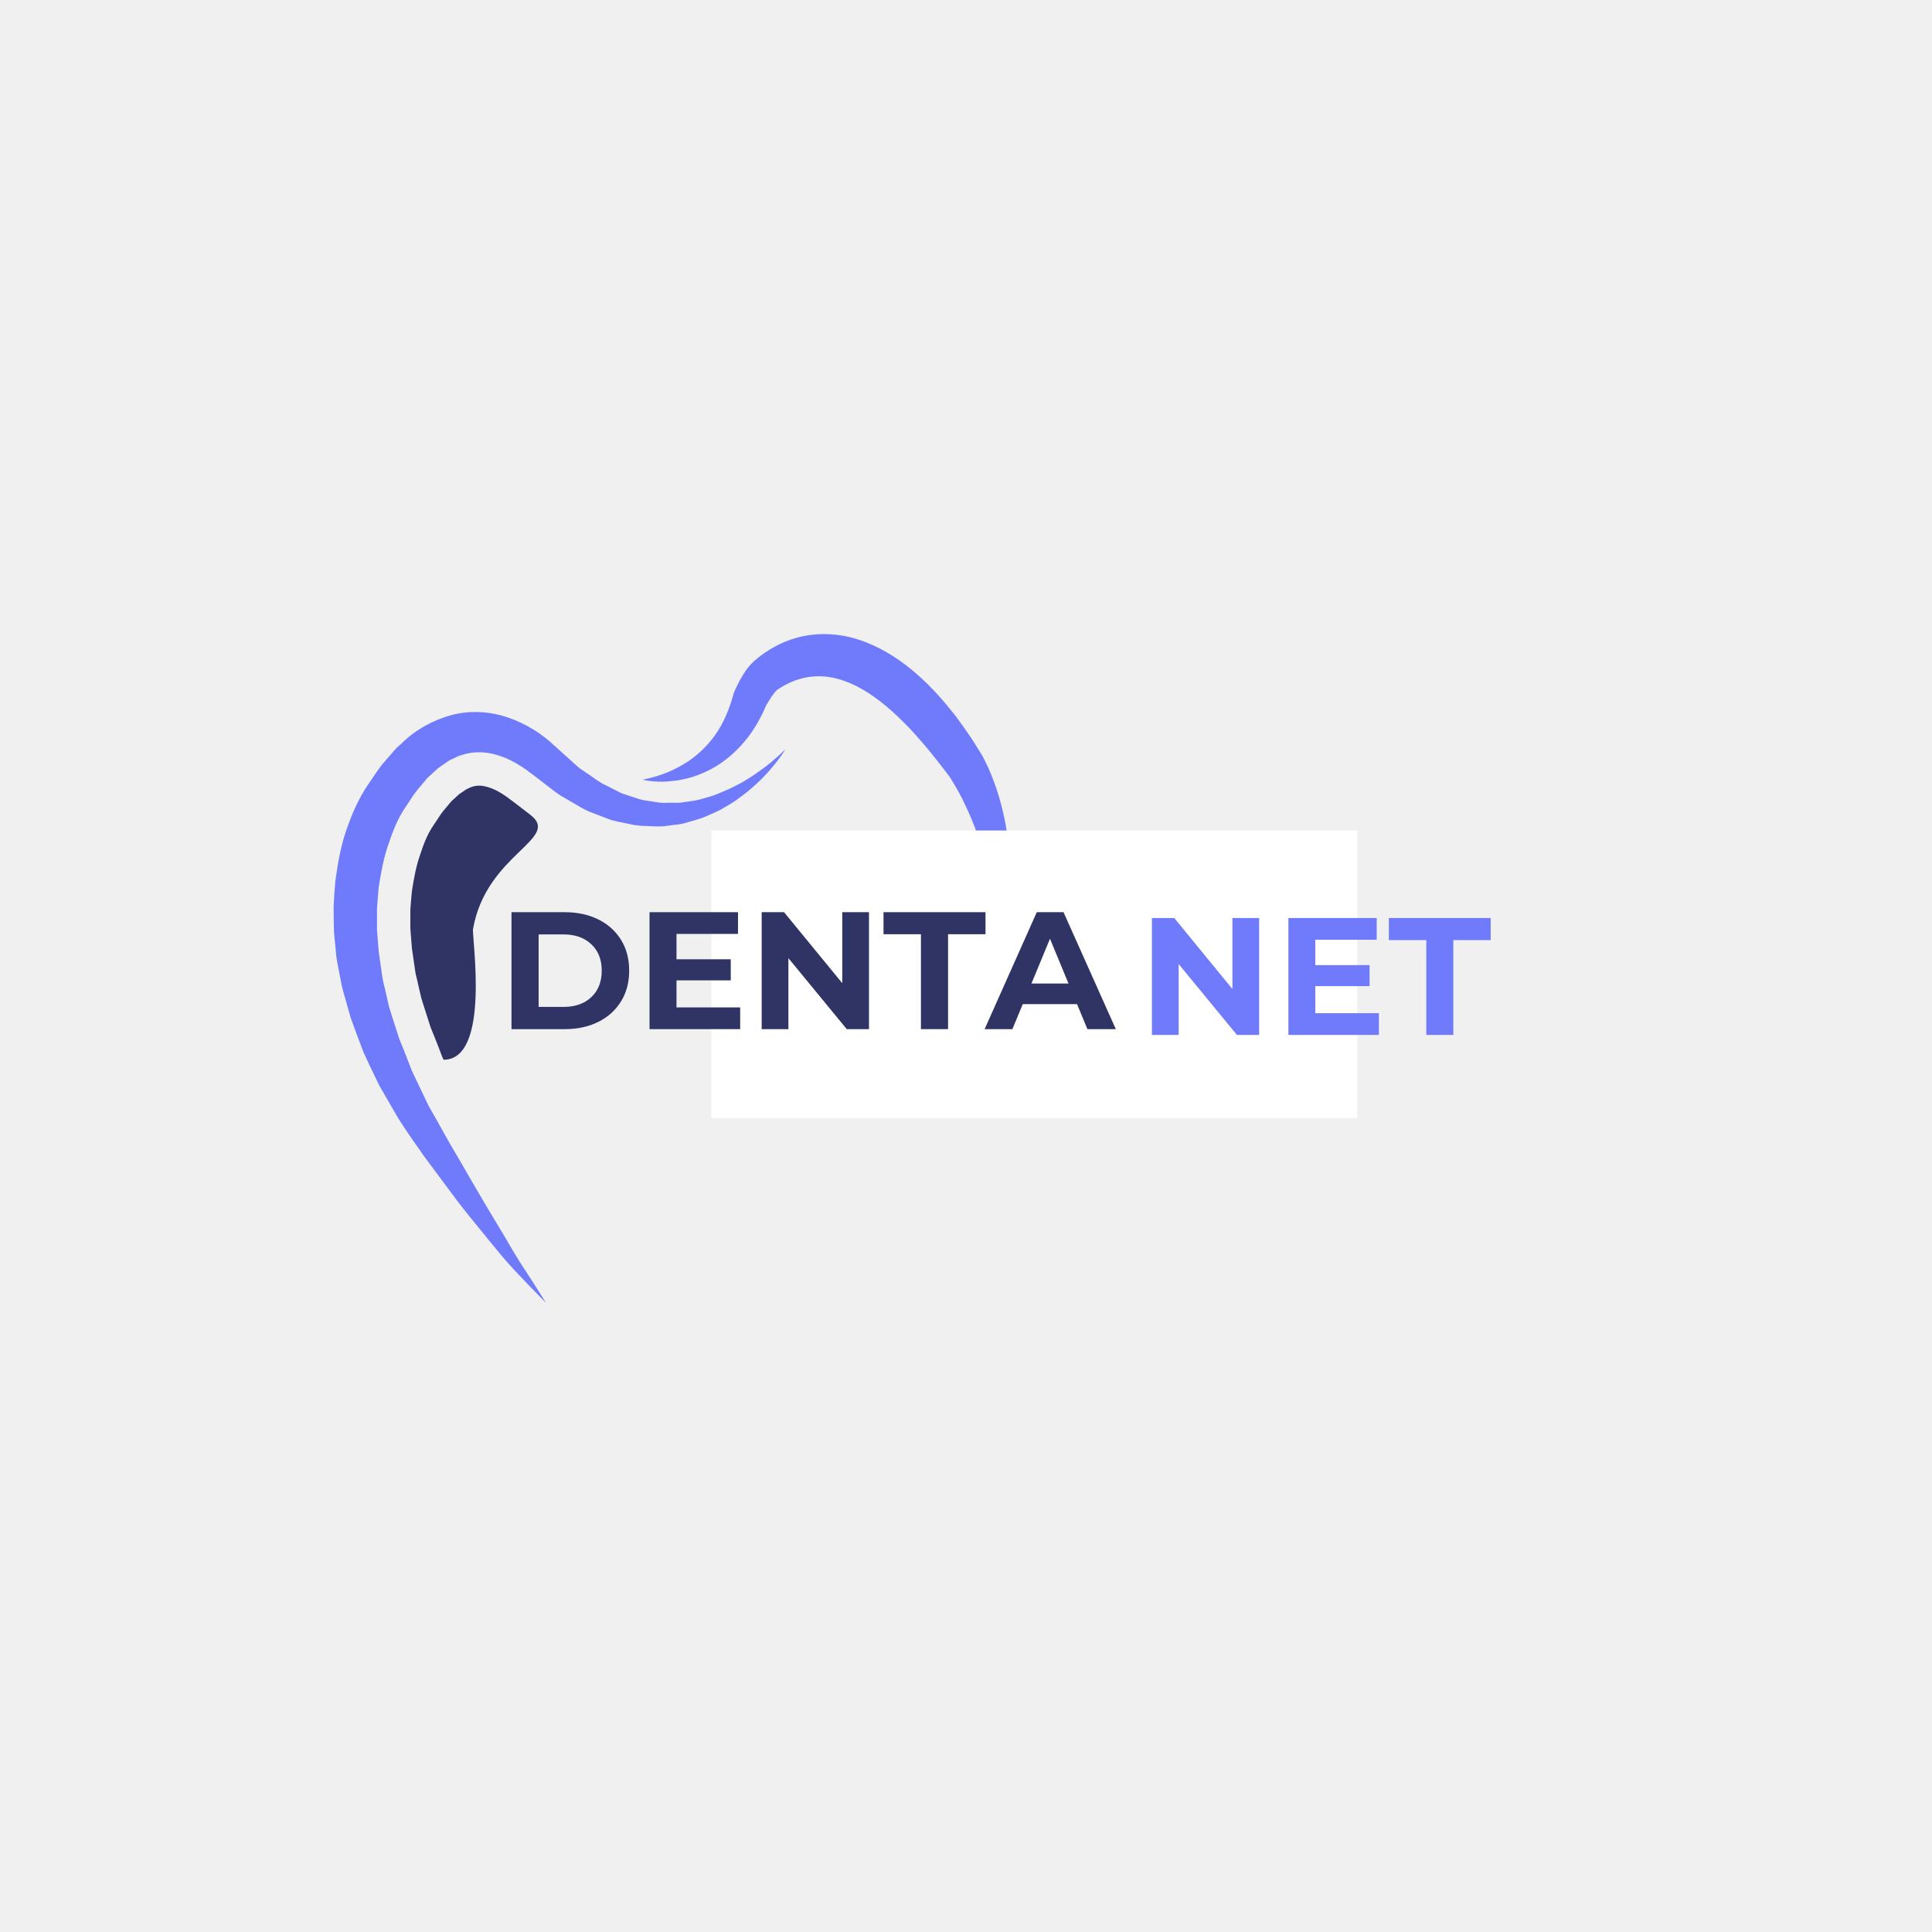
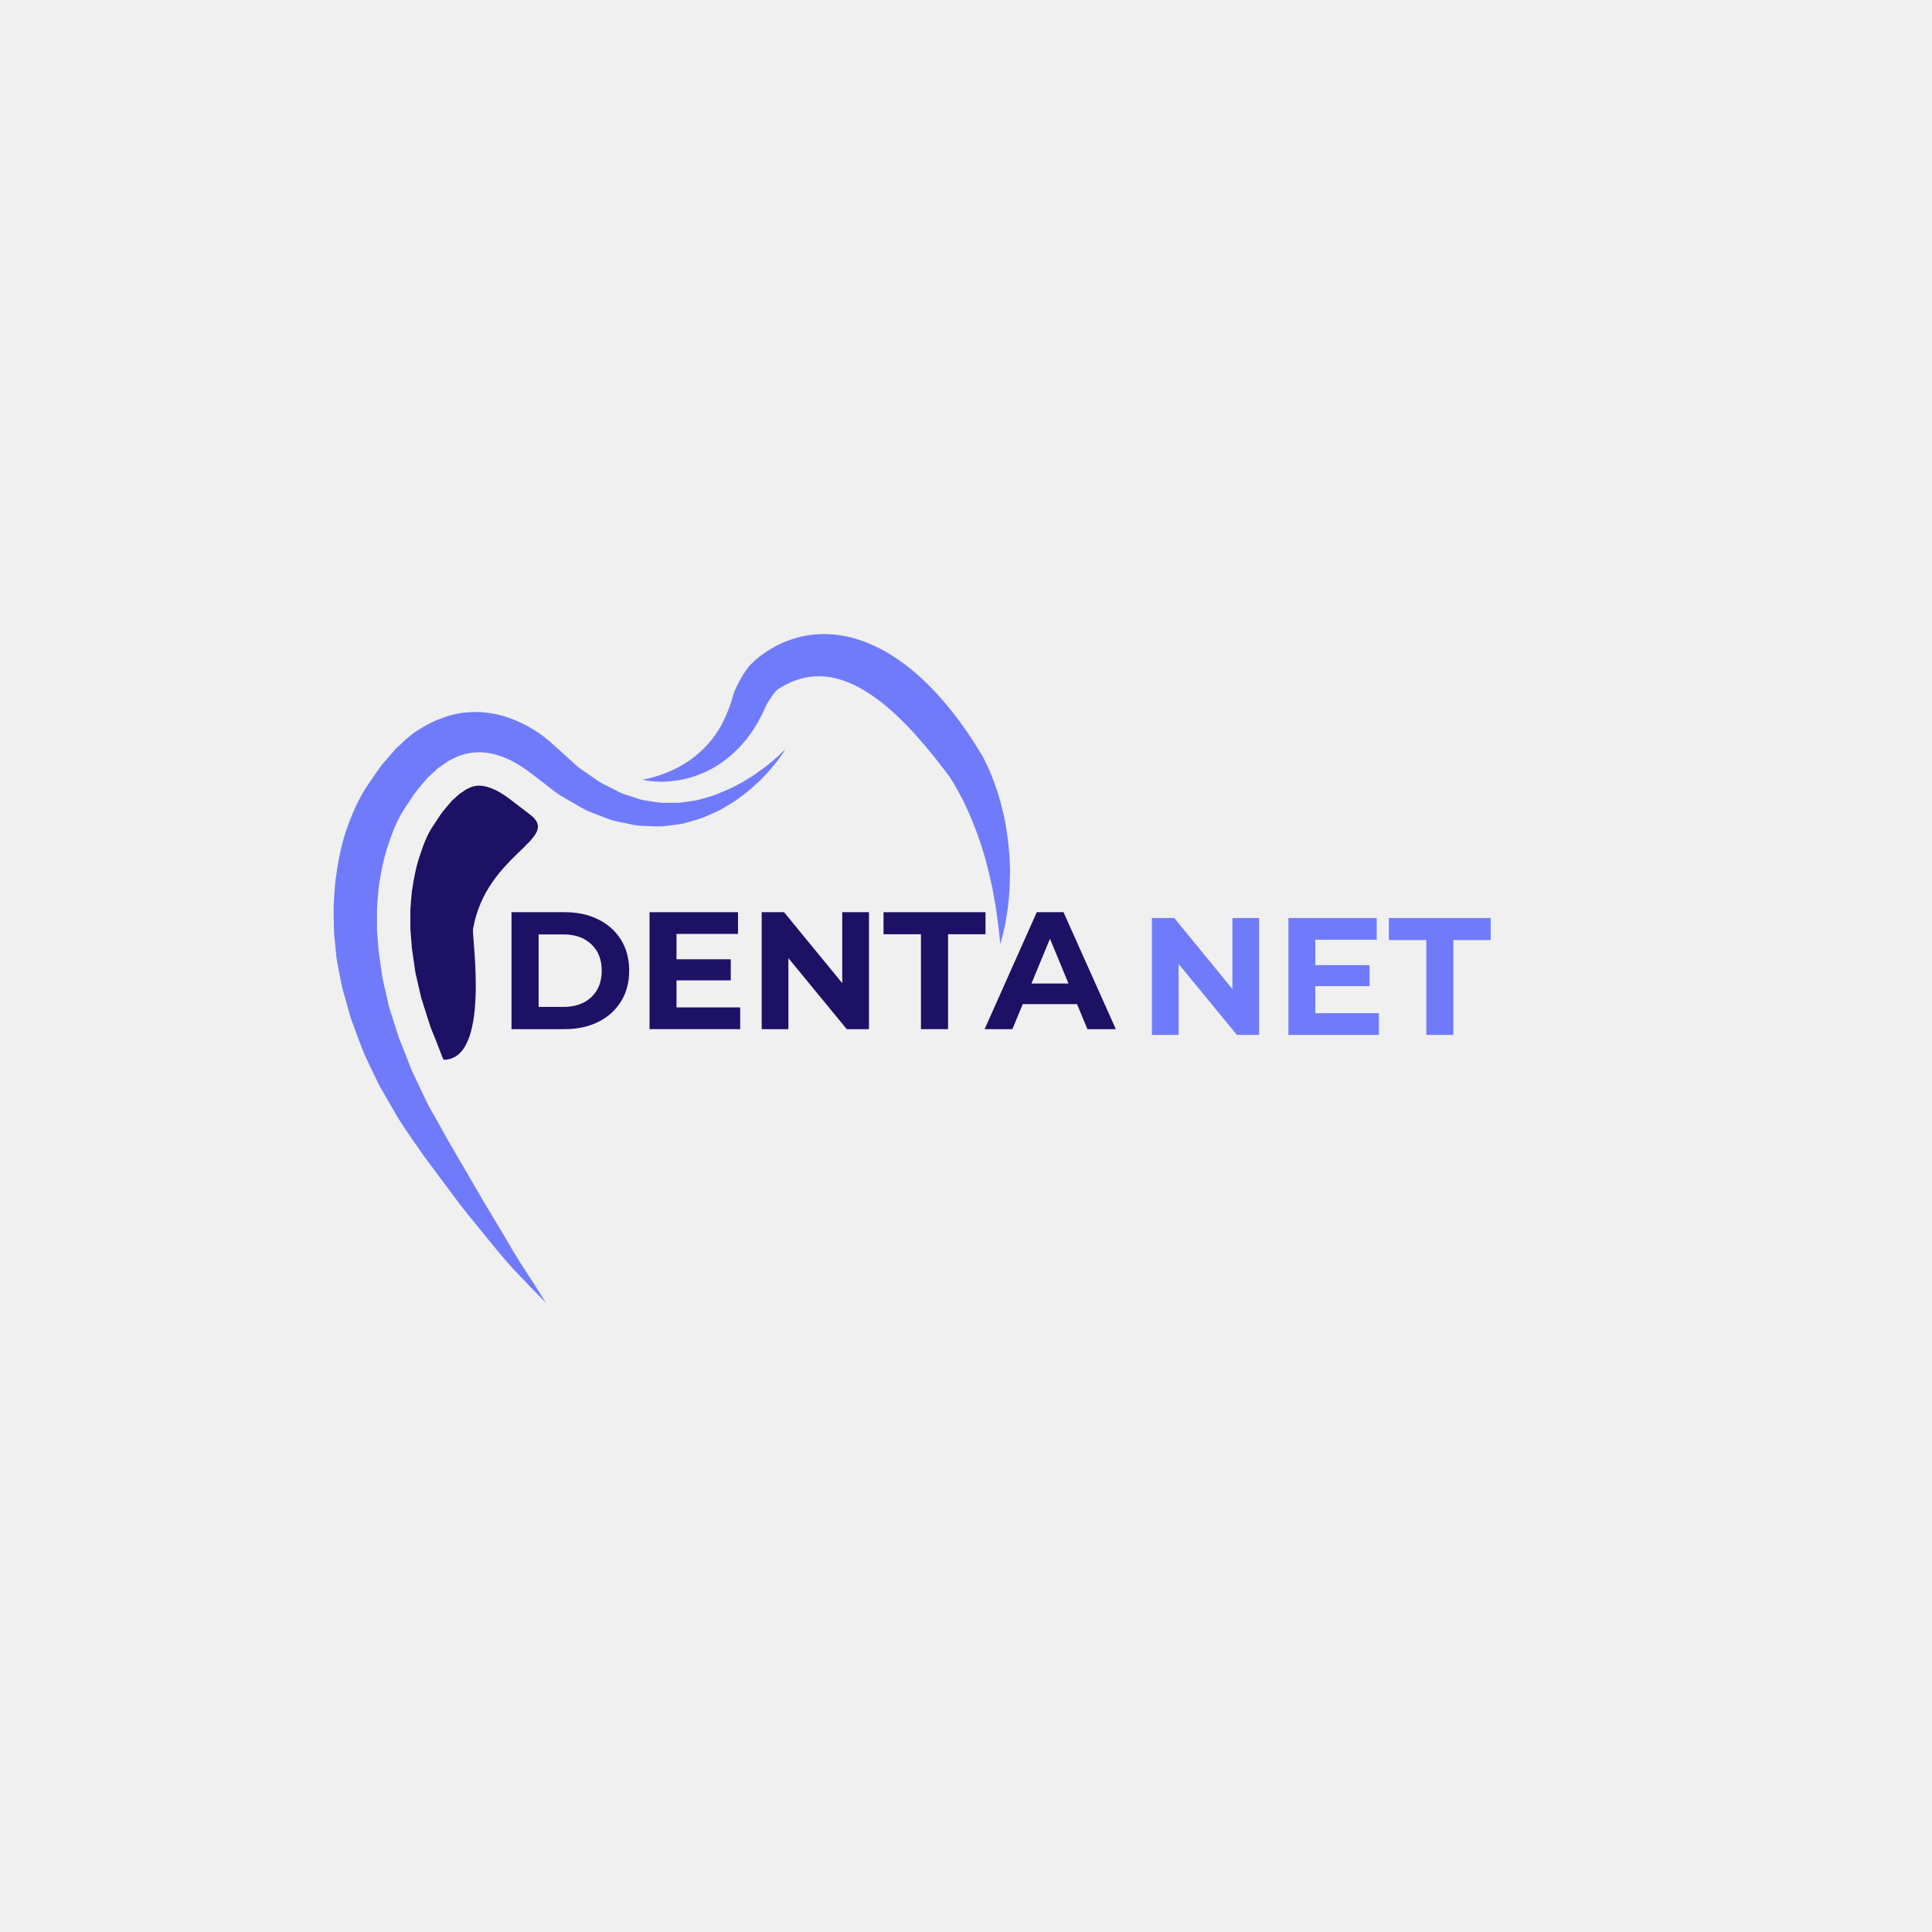
<svg xmlns="http://www.w3.org/2000/svg" width="500" zoomAndPan="magnify" viewBox="0 0 375 375" height="500" preserveAspectRatio="xMidYMid meet" version="1.0">
  <defs>
    <g />
-     <clipPath id="ef527e2b29">
+     <clipPath id="59054f1c80">
      <path d="M 124 123 L 197 123 L 197 184 L 124 184 Z M 124 123 " clip-rule="nonzero" />
    </clipPath>
-     <clipPath id="f7313cbe11">
+     <clipPath id="488b6efd34">
      <path d="M 56.09 145.195 L 185.723 116.586 L 210.773 230.105 L 81.145 258.711 Z M 56.09 145.195 " clip-rule="nonzero" />
    </clipPath>
-     <clipPath id="034fc31d6e">
+     <clipPath id="9c9a24fedc">
      <path d="M 56.09 145.195 L 185.723 116.586 L 210.773 230.105 L 81.145 258.711 Z M 56.09 145.195 " clip-rule="nonzero" />
    </clipPath>
-     <clipPath id="f4cd6115de">
+     <clipPath id="4863d1a183">
      <path d="M 79 152 L 105 152 L 105 206 L 79 206 Z M 79 152 " clip-rule="nonzero" />
    </clipPath>
-     <clipPath id="385b62da9b">
+     <clipPath id="e7785cdace">
      <path d="M 56.09 145.195 L 185.723 116.586 L 210.773 230.105 L 81.145 258.711 Z M 56.09 145.195 " clip-rule="nonzero" />
    </clipPath>
-     <clipPath id="305bad19b0">
+     <clipPath id="35eccdb7b6">
      <path d="M 56.09 145.195 L 185.723 116.586 L 210.773 230.105 L 81.145 258.711 Z M 56.09 145.195 " clip-rule="nonzero" />
    </clipPath>
-     <clipPath id="869bab3265">
+     <clipPath id="c8069a4579">
      <path d="M 64 138 L 153 138 L 153 253 L 64 253 Z M 64 138 " clip-rule="nonzero" />
    </clipPath>
-     <clipPath id="10c8a9484e">
+     <clipPath id="9aae7010ca">
      <path d="M 56.09 145.195 L 185.723 116.586 L 210.773 230.105 L 81.145 258.711 Z M 56.09 145.195 " clip-rule="nonzero" />
    </clipPath>
-     <clipPath id="4084ec0438">
+     <clipPath id="d43e8a9623">
      <path d="M 56.09 145.195 L 185.723 116.586 L 210.773 230.105 L 81.145 258.711 Z M 56.09 145.195 " clip-rule="nonzero" />
    </clipPath>
-     <clipPath id="2f5b5aee3b">
-       <path d="M 138.07 161.203 L 263.52 161.203 L 263.52 217.02 L 138.07 217.02 Z M 138.07 161.203 " clip-rule="nonzero" />
-     </clipPath>
-     <clipPath id="19b62c1295">
-       <path d="M 0.07 0.203 L 125.52 0.203 L 125.52 56.02 L 0.07 56.02 Z M 0.07 0.203 " clip-rule="nonzero" />
-     </clipPath>
-     <clipPath id="27e7a323fe">
-       <rect x="0" width="126" y="0" height="57" />
-     </clipPath>
-     <clipPath id="6464435aca">
+     <clipPath id="be57fe524d">
      <rect x="0" width="123" y="0" height="41" />
    </clipPath>
  </defs>
-   <g clip-path="url(#ef527e2b29)">
-     <g clip-path="url(#f7313cbe11)">
-       <g clip-path="url(#034fc31d6e)">
+   <g clip-path="url(#59054f1c80)">
+     <g clip-path="url(#488b6efd34)">
+       <g clip-path="url(#9c9a24fedc)">
        <path fill="#707bfb" d="M 124.695 151.324 C 126.41 151.047 128.02 150.512 129.57 149.906 C 131.105 149.277 132.523 148.473 133.844 147.598 C 136.441 145.758 138.52 143.449 139.977 140.809 C 140.695 139.477 141.301 138.094 141.785 136.648 C 141.906 136.285 142.027 135.938 142.125 135.562 L 142.277 135.012 L 142.359 134.734 L 142.398 134.605 L 142.52 134.293 L 142.906 133.426 L 143.227 132.766 C 143.453 132.332 143.676 131.898 143.934 131.461 C 144.461 130.582 144.953 129.723 146.02 128.668 C 146.25 128.426 146.641 128.086 146.75 128 L 147.285 127.547 C 147.727 127.203 148.145 126.918 148.555 126.625 C 150.254 125.488 152.129 124.539 154.156 123.93 C 158.211 122.672 162.719 122.863 166.598 124.141 C 170.516 125.391 173.875 127.5 176.809 129.867 C 179.734 132.262 182.25 134.949 184.512 137.766 C 185.668 139.152 186.695 140.625 187.719 142.086 C 188.742 143.547 189.668 145.059 190.59 146.562 L 190.754 146.824 L 190.762 146.848 C 191.02 147.359 191.461 148.242 191.785 148.934 C 192.125 149.672 192.418 150.426 192.711 151.172 C 193.281 152.672 193.793 154.184 194.203 155.707 C 194.613 157.238 194.969 158.773 195.246 160.324 C 195.488 161.875 195.707 163.422 195.832 164.977 C 195.926 165.746 195.961 166.523 195.992 167.301 C 196.031 168.074 196.082 168.848 196.043 169.625 C 196.016 171.176 195.977 172.715 195.828 174.246 C 195.734 175.777 195.441 177.289 195.211 178.797 C 195.121 179.547 194.906 180.289 194.734 181.031 L 194.176 183.238 C 193.969 181.719 193.863 180.23 193.652 178.75 L 193.344 176.547 C 193.266 175.812 193.074 175.082 192.965 174.363 C 192.754 172.914 192.426 171.477 192.102 170.062 C 191.961 169.352 191.719 168.66 191.574 167.957 C 191.398 167.258 191.234 166.555 191.008 165.867 C 190.617 164.484 190.152 163.133 189.668 161.793 C 189.152 160.465 188.664 159.141 188.086 157.852 C 187.504 156.574 186.93 155.309 186.266 154.09 C 185.945 153.48 185.59 152.883 185.254 152.301 C 184.891 151.668 184.613 151.246 184.121 150.469 L 184.297 150.746 C 182.309 148.105 180.293 145.527 178.148 143.129 C 177.094 141.914 175.992 140.762 174.855 139.668 C 173.742 138.555 172.582 137.535 171.395 136.562 C 169.012 134.672 166.5 133.09 163.926 132.18 C 161.355 131.25 158.754 131 156.207 131.543 C 154.934 131.816 153.664 132.273 152.453 132.922 L 151.586 133.422 C 151.473 133.477 151.273 133.621 151.098 133.727 C 150.852 133.887 150.938 133.848 150.867 133.906 C 150.676 134.004 150.195 134.582 149.82 135.137 C 149.621 135.426 149.43 135.734 149.234 136.043 L 148.785 136.801 L 148.75 136.871 L 148.727 136.914 L 148.719 136.926 C 148.746 136.859 148.652 137.098 148.773 136.785 L 148.703 136.949 L 148.551 137.273 L 148.266 137.926 C 148.074 138.359 147.852 138.777 147.633 139.203 C 146.758 140.891 145.727 142.52 144.465 143.977 C 142.012 146.922 138.805 149.254 135.301 150.492 C 133.566 151.141 131.758 151.5 129.973 151.652 C 128.191 151.809 126.391 151.727 124.695 151.324 Z M 124.695 151.324 " fill-opacity="1" fill-rule="nonzero" />
      </g>
    </g>
  </g>
-   <g clip-path="url(#f4cd6115de)">
-     <g clip-path="url(#385b62da9b)">
-       <g clip-path="url(#305bad19b0)">
-         <path fill="#303465" d="M 102.895 158.121 C 102.602 157.902 99.305 155.367 99.305 155.367 L 99.297 155.375 L 98.504 154.77 L 97.938 154.379 L 97.523 154.117 C 97.324 153.992 97.129 153.852 96.922 153.75 L 96.637 153.59 C 96.055 153.258 95.359 152.969 94.57 152.734 C 93.68 152.473 92.836 152.422 92.094 152.582 C 91.965 152.613 91.836 152.648 91.715 152.691 L 91.34 152.812 C 91.082 152.945 90.91 153.023 90.738 153.105 C 90.633 153.145 90.562 153.18 90.5 153.211 L 89.098 154.168 L 87.625 155.516 L 85.977 157.477 C 85.711 157.789 85.359 158.34 84.98 158.918 C 84.656 159.43 84.32 159.938 83.984 160.426 C 82.895 162.023 82.141 164.074 81.504 166.035 C 80.789 168.102 80.363 170.277 79.957 172.926 C 79.84 174.121 79.73 175.316 79.652 176.516 L 79.652 180.285 L 79.953 184.066 L 80.566 188.32 C 80.617 188.812 80.785 189.48 80.961 190.191 C 81.105 190.785 81.246 191.383 81.367 191.977 L 81.758 193.672 L 82.336 195.512 L 83.574 199.387 C 84.117 200.711 84.652 202.039 85.172 203.391 L 85.852 205.18 L 86.105 205.699 C 95.285 205.676 91.547 181.879 91.82 180.301 C 94.387 165.645 109.105 162.812 102.895 158.121 Z M 102.895 158.121 " fill-opacity="1" fill-rule="nonzero" />
+   <g clip-path="url(#4863d1a183)">
+     <g clip-path="url(#e7785cdace)">
+       <g clip-path="url(#35eccdb7b6)">
+         <path fill="#1c1164" d="M 102.895 158.121 C 102.602 157.902 99.305 155.367 99.305 155.367 L 99.297 155.375 L 98.504 154.77 L 97.938 154.379 L 97.523 154.117 C 97.324 153.992 97.129 153.852 96.922 153.75 L 96.637 153.59 C 96.055 153.258 95.359 152.969 94.57 152.734 C 93.68 152.473 92.836 152.422 92.094 152.582 C 91.965 152.613 91.836 152.648 91.715 152.691 L 91.34 152.812 C 91.082 152.945 90.91 153.023 90.738 153.105 C 90.633 153.145 90.562 153.18 90.5 153.211 L 89.098 154.168 L 87.625 155.516 L 85.977 157.477 C 85.711 157.789 85.359 158.34 84.98 158.918 C 84.656 159.43 84.32 159.938 83.984 160.426 C 82.895 162.023 82.141 164.074 81.504 166.035 C 80.789 168.102 80.363 170.277 79.957 172.926 C 79.84 174.121 79.73 175.316 79.652 176.516 L 79.652 180.285 L 79.953 184.066 L 80.566 188.32 C 80.617 188.812 80.785 189.48 80.961 190.191 C 81.105 190.785 81.246 191.383 81.367 191.977 L 81.758 193.672 L 82.336 195.512 L 83.574 199.387 C 84.117 200.711 84.652 202.039 85.172 203.391 L 85.852 205.18 L 86.105 205.699 C 95.285 205.676 91.547 181.879 91.82 180.301 C 94.387 165.645 109.105 162.812 102.895 158.121 Z M 102.895 158.121 " fill-opacity="1" fill-rule="nonzero" />
      </g>
    </g>
  </g>
-   <g clip-path="url(#869bab3265)">
-     <g clip-path="url(#10c8a9484e)">
-       <g clip-path="url(#4084ec0438)">
+   <g clip-path="url(#c8069a4579)">
+     <g clip-path="url(#9aae7010ca)">
+       <g clip-path="url(#d43e8a9623)">
        <path fill="#707bfb" d="M 152.449 145.422 C 151.863 146.395 151.191 147.312 150.48 148.207 C 149.758 149.094 149.02 149.969 148.215 150.781 C 147.434 151.645 146.539 152.371 145.691 153.156 C 144.82 153.93 143.855 154.574 142.926 155.297 C 141.969 155.973 140.922 156.523 139.906 157.137 C 138.859 157.68 137.746 158.121 136.648 158.617 C 135.547 159.059 134.363 159.324 133.195 159.684 C 132.039 160.07 130.801 160.09 129.586 160.273 C 128.367 160.492 127.145 160.391 125.91 160.348 C 124.672 160.312 123.43 160.27 122.242 159.953 C 121.043 159.695 119.809 159.492 118.621 159.164 L 115.184 157.855 C 114.004 157.453 112.961 156.855 111.922 156.234 L 108.766 154.402 C 107.758 153.746 106.848 152.977 105.891 152.258 L 103.035 150.066 L 103.242 150.242 L 102.32 149.531 L 101.52 148.977 C 100.957 148.637 100.422 148.266 99.859 147.977 C 98.742 147.332 97.578 146.875 96.414 146.523 C 94.094 145.844 91.793 145.836 89.66 146.543 C 89.109 146.633 88.609 146.961 88.086 147.191 C 87.562 147.418 87.039 147.66 86.559 148.055 L 85.062 149.078 L 83.652 150.367 L 82.949 151.004 L 82.309 151.773 L 81.023 153.305 C 80.164 154.332 79.48 155.574 78.684 156.699 C 77.164 158.941 76.211 161.391 75.344 164.02 C 74.445 166.609 73.953 169.363 73.516 172.117 C 73.391 173.508 73.266 174.906 73.176 176.309 L 73.176 180.539 L 73.516 184.785 L 74.129 189.035 C 74.285 190.457 74.734 191.844 75.02 193.25 L 75.5 195.371 L 76.148 197.445 L 77.484 201.605 C 78.039 202.957 78.586 204.312 79.109 205.684 L 79.902 207.746 L 80.852 209.742 L 82.758 213.746 C 83.285 214.949 84.211 216.363 84.906 217.66 L 87.141 221.66 C 90.207 226.848 93.168 232.125 96.336 237.332 C 97.945 239.906 99.402 242.621 101.035 245.176 C 102.707 247.691 104.344 250.258 105.984 252.891 C 103.844 250.73 101.699 248.523 99.59 246.262 C 97.488 243.984 95.605 241.586 93.656 239.215 C 91.73 236.824 89.742 234.477 87.93 231.977 L 82.398 224.547 C 80.613 222.008 78.918 219.656 77.191 216.879 L 74.832 212.797 L 73.645 210.746 L 72.617 208.617 C 71.914 207.191 71.246 205.754 70.586 204.312 C 69.992 202.836 69.461 201.328 68.902 199.836 L 68.078 197.582 L 67.422 195.266 C 67.02 193.711 66.469 192.191 66.199 190.598 C 65.898 189.008 65.551 187.418 65.297 185.82 L 64.832 180.953 C 64.77 179.316 64.777 177.68 64.75 176.043 C 64.824 174.398 64.941 172.75 65.082 171.109 C 65.531 167.84 66.059 164.543 67.148 161.352 C 68.211 158.219 69.582 154.961 71.523 152.164 C 72.496 150.801 73.328 149.383 74.438 148.078 L 76.125 146.133 L 76.977 145.168 L 77.973 144.281 C 80.441 141.805 83.82 139.852 87.496 138.832 C 91.219 137.797 95.289 138.09 98.746 139.32 C 100.48 139.926 102.117 140.707 103.609 141.652 C 104.375 142.094 105.074 142.621 105.773 143.156 L 106.785 143.984 C 107.117 144.281 107.453 144.578 107.613 144.742 L 107.824 144.922 L 110.164 147.031 C 110.961 147.727 111.715 148.484 112.535 149.133 L 115.098 150.891 C 115.949 151.5 116.801 152.102 117.742 152.496 L 120.488 153.902 C 121.43 154.273 122.414 154.535 123.383 154.875 C 124.344 155.266 125.344 155.391 126.355 155.531 C 127.359 155.691 128.379 155.906 129.402 155.82 C 130.422 155.758 131.477 155.93 132.504 155.73 C 133.52 155.559 134.578 155.492 135.598 155.238 C 136.613 154.934 137.648 154.695 138.66 154.34 C 139.645 153.922 140.652 153.547 141.645 153.09 C 142.598 152.582 143.613 152.141 144.535 151.559 C 145.461 150.965 146.43 150.422 147.297 149.742 C 149.141 148.48 150.84 147.016 152.449 145.422 Z M 152.449 145.422 " fill-opacity="1" fill-rule="nonzero" />
      </g>
    </g>
  </g>
-   <g clip-path="url(#2f5b5aee3b)">
-     <g transform="matrix(1, 0, 0, 1, 138, 161)">
-       <g clip-path="url(#27e7a323fe)">
-         <g clip-path="url(#19b62c1295)">
-           <path fill="#ffffff" d="M 0.07 0.203 L 125.441 0.203 L 125.441 56.02 L 0.07 56.02 Z M 0.07 0.203 " fill-opacity="1" fill-rule="nonzero" />
-         </g>
-       </g>
-     </g>
-   </g>
  <g transform="matrix(1, 0, 0, 1, 96, 169)">
-     <g clip-path="url(#6464435aca)">
-       <g fill="#303465" fill-opacity="1">
+     <g clip-path="url(#be57fe524d)">
+       <g fill="#1c1164" fill-opacity="1">
        <g transform="translate(0.59334, 30.75686)">
          <g>
            <path d="M 2.688 -22.703 L 13 -22.703 C 15.469 -22.703 17.645 -22.234 19.531 -21.297 C 21.426 -20.359 22.898 -19.035 23.953 -17.328 C 25.004 -15.617 25.531 -13.629 25.531 -11.359 C 25.531 -9.086 25.004 -7.098 23.953 -5.391 C 22.898 -3.68 21.426 -2.352 19.531 -1.406 C 17.645 -0.469 15.469 0 13 0 L 2.688 0 Z M 12.75 -4.312 C 15.02 -4.312 16.828 -4.941 18.172 -6.203 C 19.523 -7.473 20.203 -9.191 20.203 -11.359 C 20.203 -13.516 19.523 -15.223 18.172 -16.484 C 16.828 -17.754 15.02 -18.391 12.75 -18.391 L 7.953 -18.391 L 7.953 -4.312 Z M 12.75 -4.312 " />
          </g>
        </g>
      </g>
-       <g fill="#303465" fill-opacity="1">
+       <g fill="#1c1164" fill-opacity="1">
        <g transform="translate(27.38728, 30.75686)">
          <g>
            <path d="M 20.281 -4.219 L 20.281 0 L 2.688 0 L 2.688 -22.703 L 19.859 -22.703 L 19.859 -18.484 L 7.922 -18.484 L 7.922 -13.562 L 18.453 -13.562 L 18.453 -9.469 L 7.922 -9.469 L 7.922 -4.219 Z M 20.281 -4.219 " />
          </g>
        </g>
      </g>
-       <g fill="#303465" fill-opacity="1">
+       <g fill="#1c1164" fill-opacity="1">
        <g transform="translate(49.15332, 30.75686)">
          <g>
            <path d="M 23.516 -22.703 L 23.516 0 L 19.203 0 L 7.875 -13.781 L 7.875 0 L 2.688 0 L 2.688 -22.703 L 7.031 -22.703 L 18.328 -8.922 L 18.328 -22.703 Z M 23.516 -22.703 " />
          </g>
        </g>
      </g>
-       <g fill="#303465" fill-opacity="1">
+       <g fill="#1c1164" fill-opacity="1">
        <g transform="translate(75.36339, 30.75686)">
          <g>
            <path d="M 7.391 -18.422 L 0.125 -18.422 L 0.125 -22.703 L 19.922 -22.703 L 19.922 -18.422 L 12.656 -18.422 L 12.656 0 L 7.391 0 Z M 7.391 -18.422 " />
          </g>
        </g>
      </g>
-       <g fill="#303465" fill-opacity="1">
+       <g fill="#1c1164" fill-opacity="1">
        <g transform="translate(95.4102, 30.75686)">
          <g>
            <path d="M 17.641 -4.859 L 7.109 -4.859 L 5.094 0 L -0.297 0 L 9.828 -22.703 L 15.016 -22.703 L 25.172 0 L 19.656 0 Z M 15.984 -8.859 L 12.391 -17.547 L 8.797 -8.859 Z M 15.984 -8.859 " />
          </g>
        </g>
      </g>
    </g>
  </g>
  <g fill="#707bfb" fill-opacity="1">
    <g transform="translate(220.8969, 200.8771)">
      <g>
        <path d="M 23.5 -22.688 L 23.5 0 L 19.188 0 L 7.875 -13.766 L 7.875 0 L 2.688 0 L 2.688 -22.688 L 7.031 -22.688 L 18.312 -8.906 L 18.312 -22.688 Z M 23.5 -22.688 " />
      </g>
    </g>
  </g>
  <g fill="#707bfb" fill-opacity="1">
    <g transform="translate(247.3926, 200.8771)">
      <g>
        <path d="M 20.25 -4.219 L 20.25 0 L 2.688 0 L 2.688 -22.688 L 19.828 -22.688 L 19.828 -18.469 L 7.906 -18.469 L 7.906 -13.547 L 18.438 -13.547 L 18.438 -9.469 L 7.906 -9.469 L 7.906 -4.219 Z M 20.25 -4.219 " />
      </g>
    </g>
  </g>
  <g fill="#707bfb" fill-opacity="1">
    <g transform="translate(269.4508, 200.8771)">
      <g>
        <path d="M 7.391 -18.406 L 0.125 -18.406 L 0.125 -22.688 L 19.891 -22.688 L 19.891 -18.406 L 12.641 -18.406 L 12.641 0 L 7.391 0 Z M 7.391 -18.406 " />
      </g>
    </g>
  </g>
</svg>
